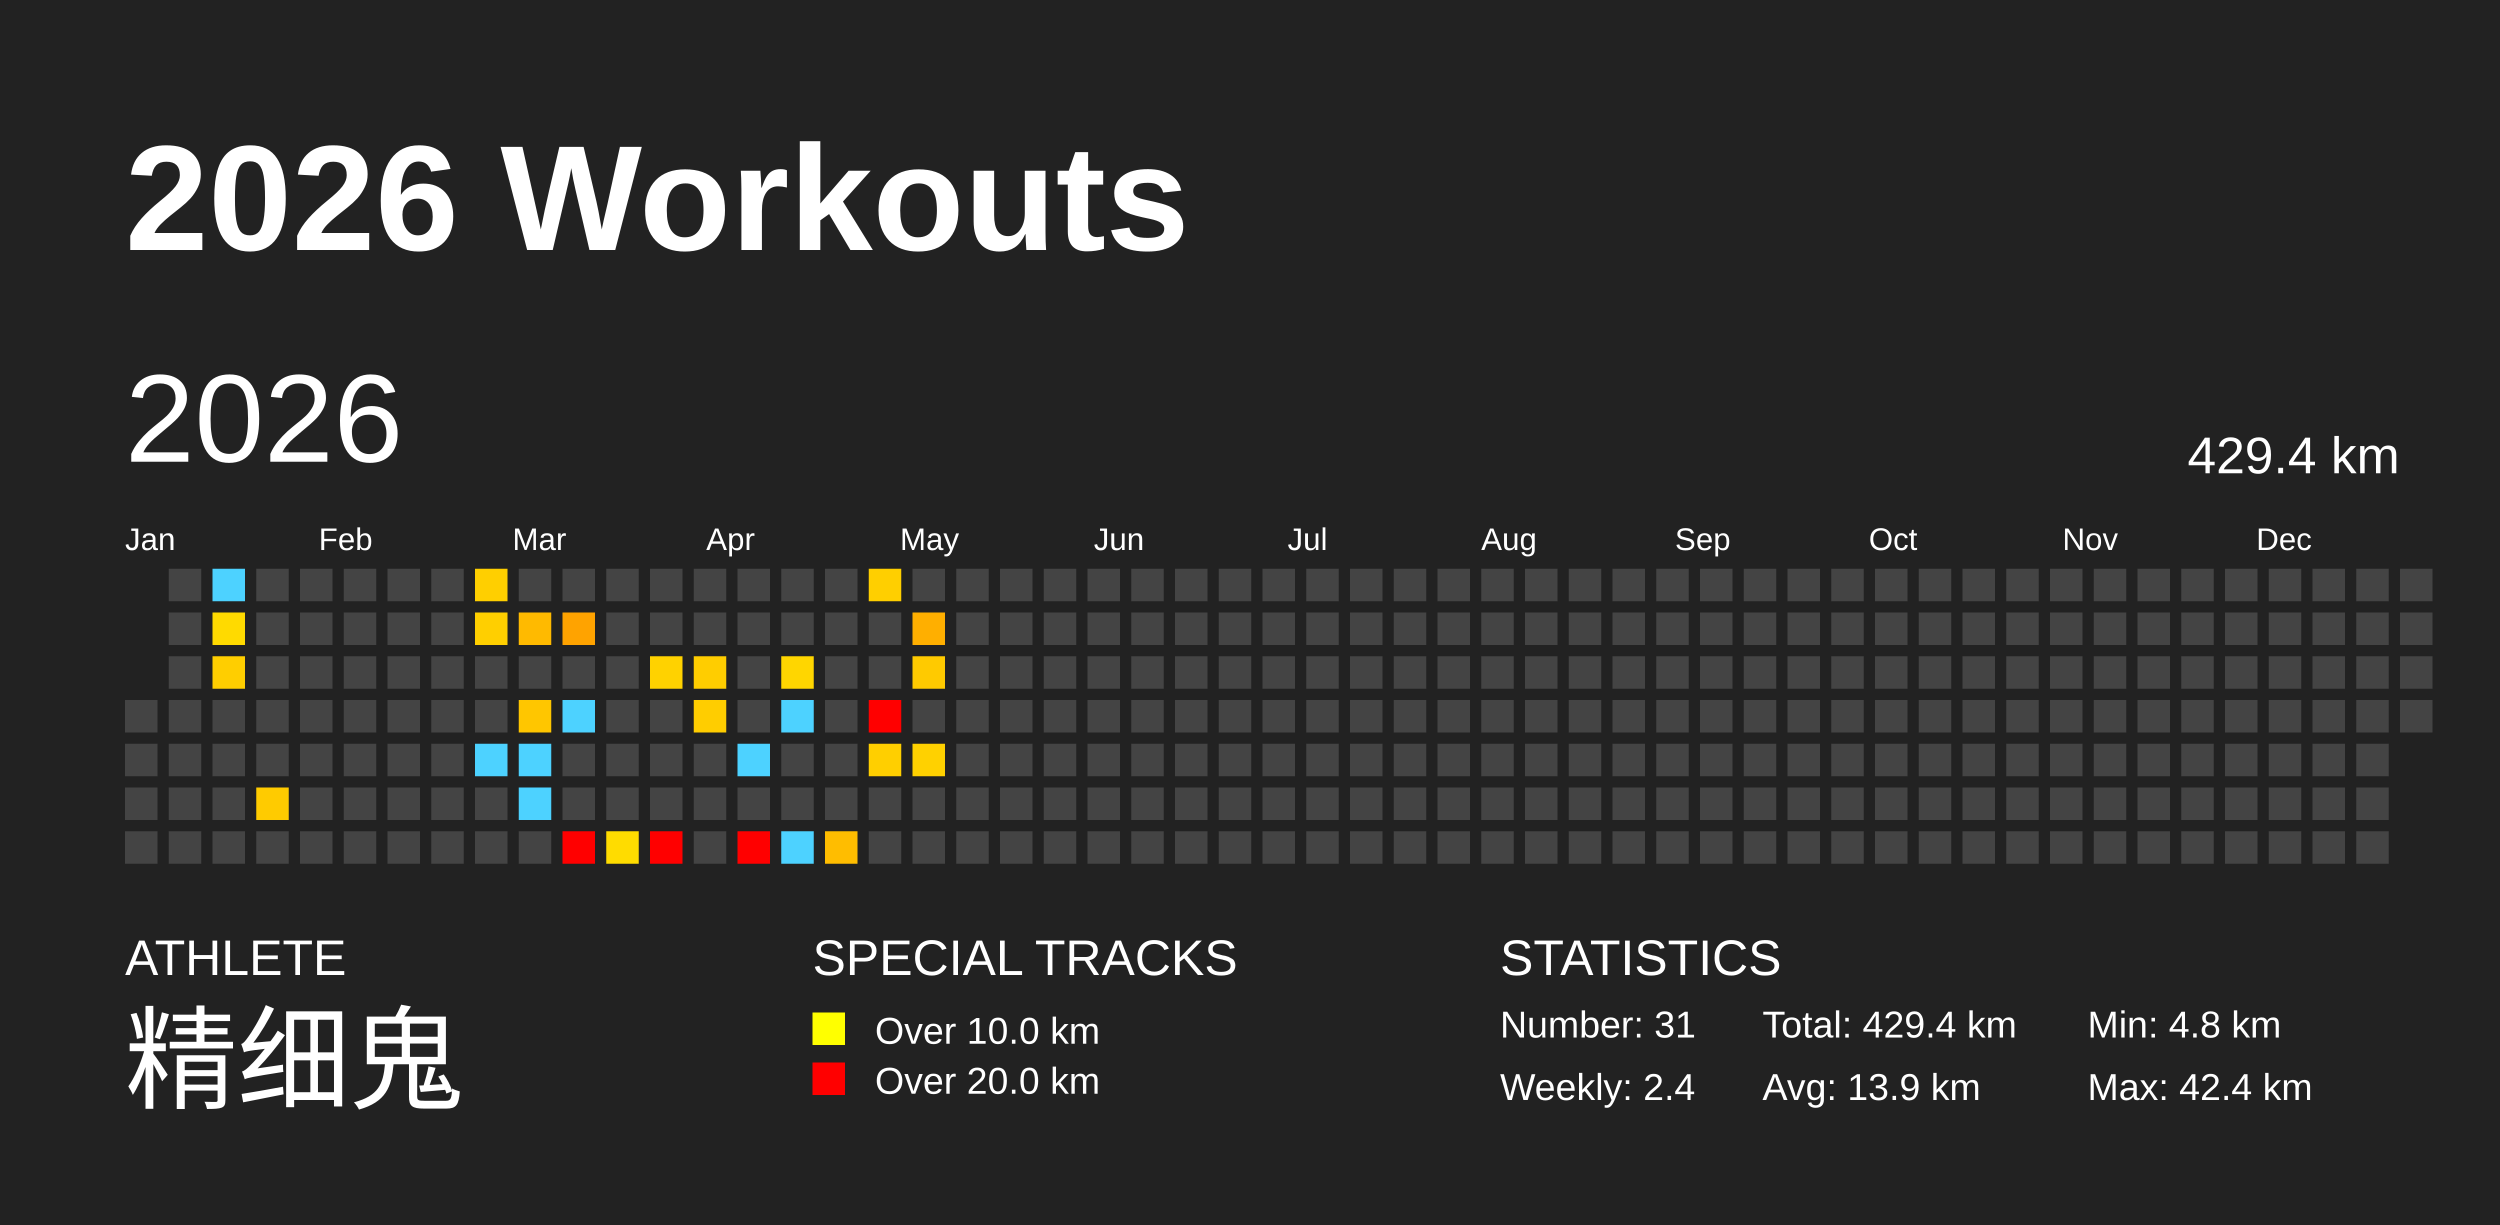
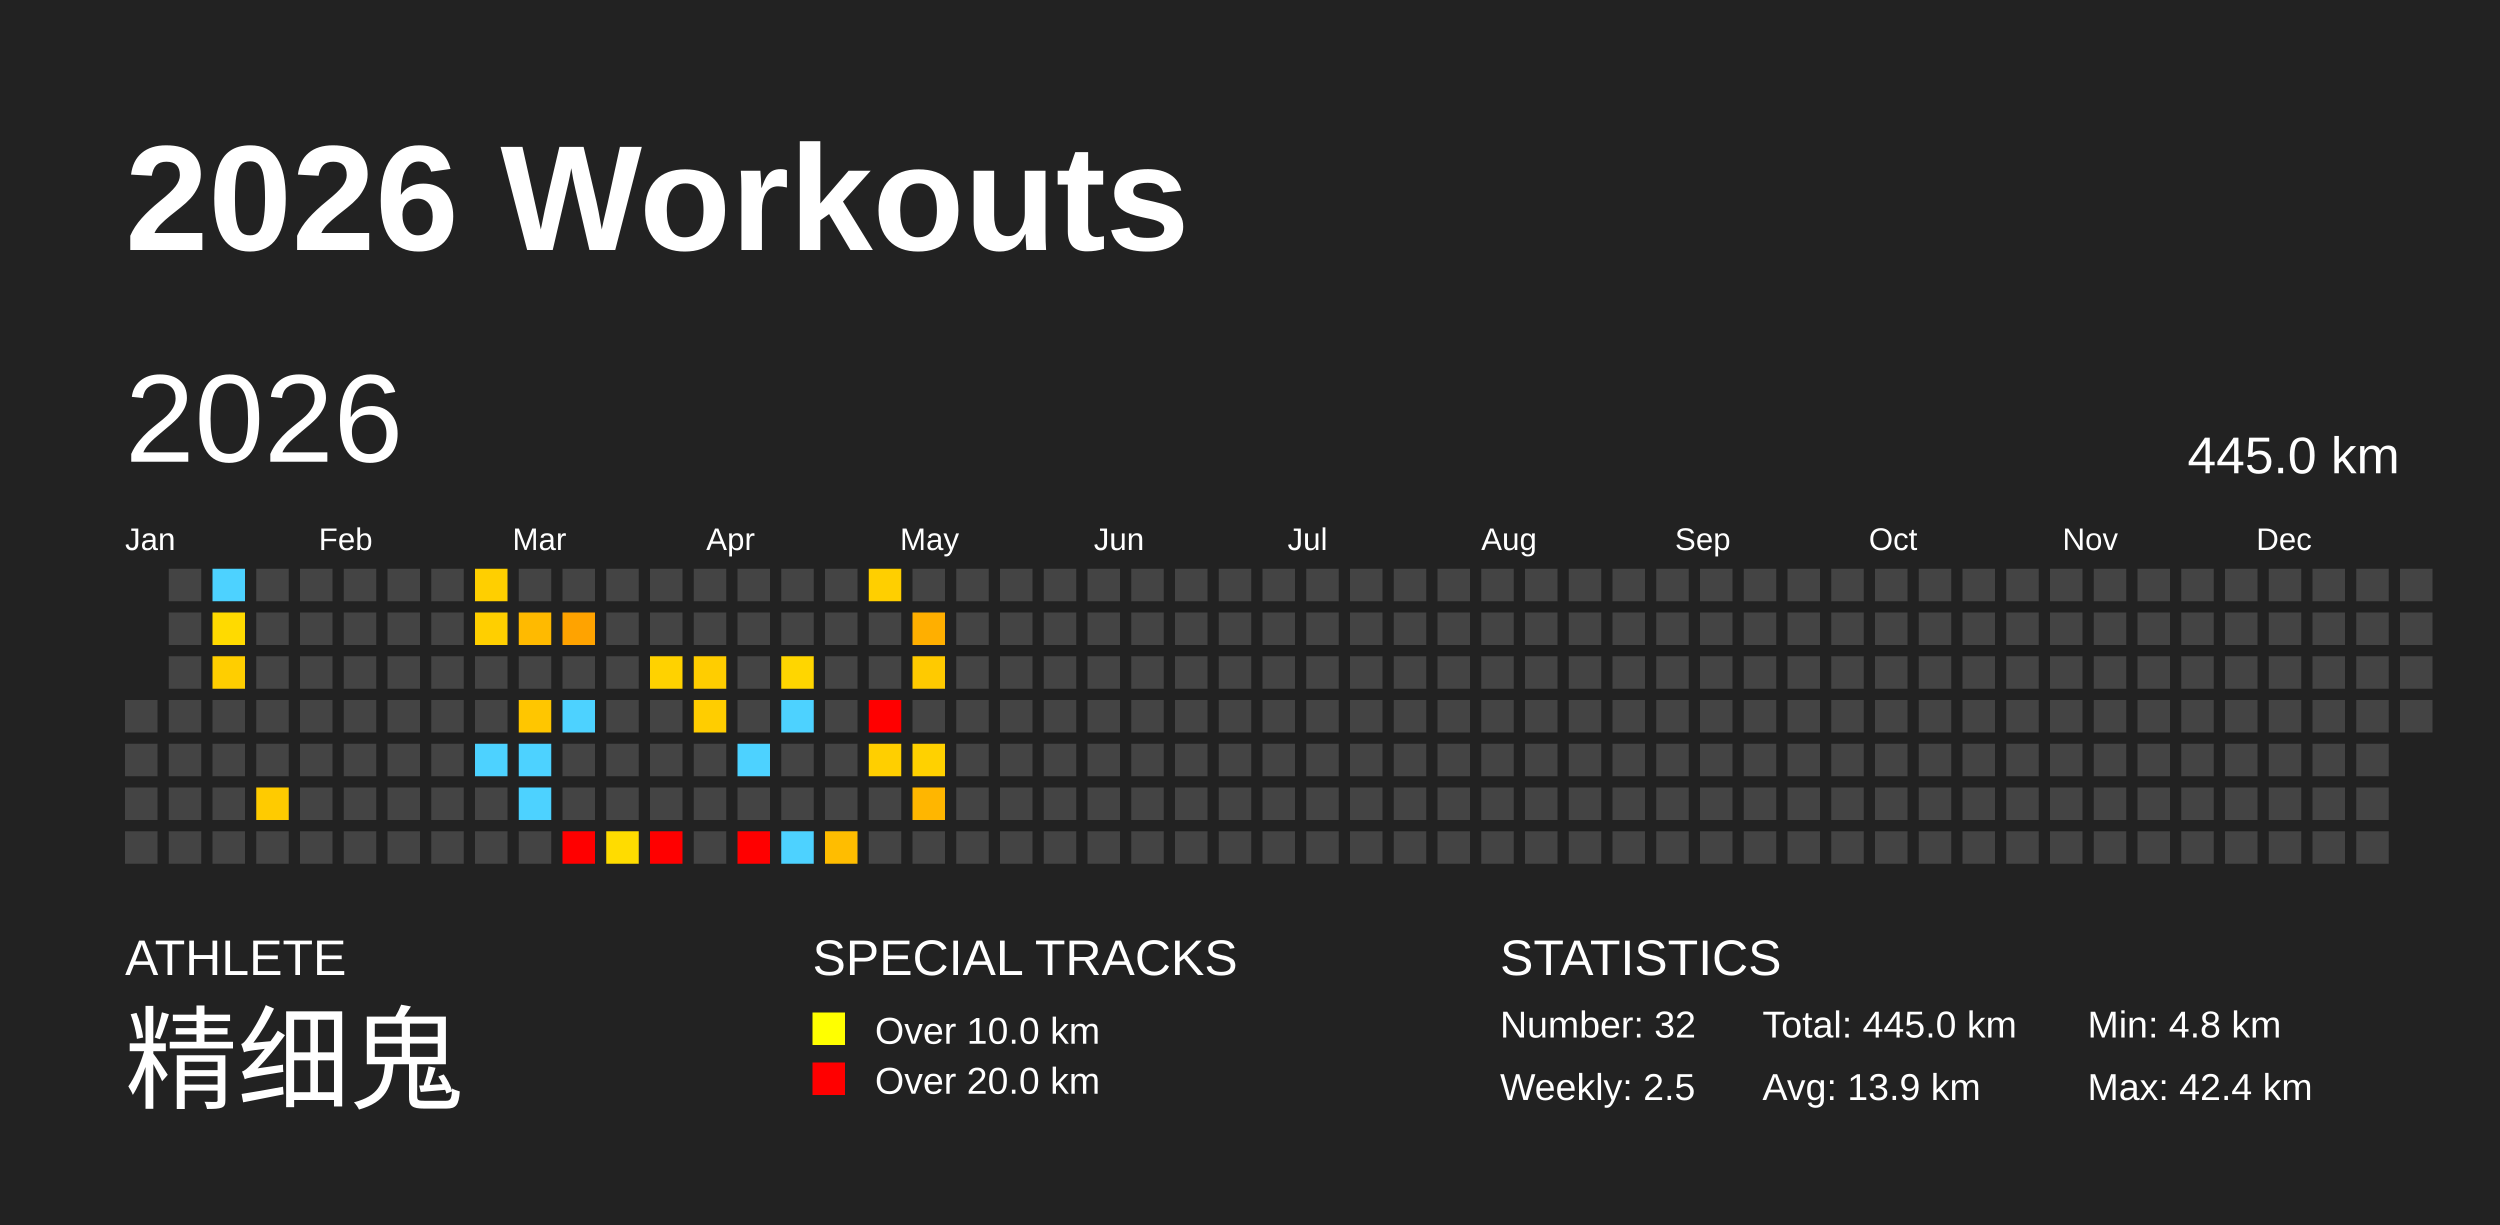
<svg xmlns="http://www.w3.org/2000/svg" baseProfile="full" height="98mm" version="1.1" viewBox="0,0,200,98" width="200mm">
  <defs />
  <rect fill="#222222" height="98" width="200" x="0" y="0" />
  <text fill="#FFFFFF" style="font-size:12px; font-family:Arial; font-weight:bold;" x="10" y="20">2026 Workouts</text>
  <text fill="#FFFFFF" style="font-size:4px; font-family:Arial" x="10" y="78">ATHLETE</text>
  <text fill="#FFFFFF" style="font-size:9px; font-family:Arial" x="10" y="88">精细鬼</text>
  <text fill="#FFFFFF" style="font-size:4px; font-family:Arial" x="65" y="78">SPECIAL TRACKS</text>
  <rect fill="yellow" height="2.6" width="2.6" x="65" y="81" />
  <text fill="#FFFFFF" style="font-size:3px; font-family:Arial" x="70" y="83.5">Over 10.0 km</text>
  <rect fill="red" height="2.6" width="2.6" x="65" y="85" />
  <text fill="#FFFFFF" style="font-size:3px; font-family:Arial" x="70" y="87.5">Over 20.0 km</text>
  <text fill="#FFFFFF" style="font-size:4px; font-family:Arial" x="120" y="78">STATISTICS</text>
-   <text fill="#FFFFFF" style="font-size:3px; font-family:Arial" x="120" y="83">Number: 31</text>
-   <text fill="#FFFFFF" style="font-size:3px; font-family:Arial" x="120" y="88">Weekly: 2.4</text>
-   <text fill="#FFFFFF" style="font-size:3px; font-family:Arial" x="141" y="83">Total: 429.4 km</text>
+   <text fill="#FFFFFF" style="font-size:3px; font-family:Arial" x="120" y="83">Number: 32</text>
+   <text fill="#FFFFFF" style="font-size:3px; font-family:Arial" x="120" y="88">Weekly: 2.5</text>
+   <text fill="#FFFFFF" style="font-size:3px; font-family:Arial" x="141" y="83">Total: 445.0 km</text>
  <text fill="#FFFFFF" style="font-size:3px; font-family:Arial" x="141" y="88">Avg: 13.9 km</text>
  <text fill="#FFFFFF" style="font-size:3px; font-family:Arial" x="167" y="83">Min: 4.8 km</text>
  <text fill="#FFFFFF" style="font-size:3px; font-family:Arial" x="167" y="88">Max: 42.4 km</text>
  <text dominant-baseline="hanging" fill="#FFFFFF" style="font-size:10.0px; font-family:Arial;" x="10" y="30">2026</text>
-   <text dominant-baseline="hanging" fill="#FFFFFF" style="font-size:4.125px; font-family:Arial;" x="175" y="35">429.4 km</text>
+   <text dominant-baseline="hanging" fill="#FFFFFF" style="font-size:4.125px; font-family:Arial;" x="175" y="35">445.0 km</text>
  <text fill="#FFFFFF" style="font-size:2.5px; font-family:Arial" x="10.0" y="44">Jan</text>
  <text fill="#FFFFFF" style="font-size:2.5px; font-family:Arial" x="25.5" y="44">Feb</text>
  <text fill="#FFFFFF" style="font-size:2.5px; font-family:Arial" x="41.0" y="44">Mar</text>
  <text fill="#FFFFFF" style="font-size:2.5px; font-family:Arial" x="56.5" y="44">Apr</text>
  <text fill="#FFFFFF" style="font-size:2.5px; font-family:Arial" x="72.0" y="44">May</text>
  <text fill="#FFFFFF" style="font-size:2.5px; font-family:Arial" x="87.5" y="44">Jun</text>
  <text fill="#FFFFFF" style="font-size:2.5px; font-family:Arial" x="103.0" y="44">Jul</text>
  <text fill="#FFFFFF" style="font-size:2.5px; font-family:Arial" x="118.5" y="44">Aug</text>
  <text fill="#FFFFFF" style="font-size:2.5px; font-family:Arial" x="134.0" y="44">Sep</text>
  <text fill="#FFFFFF" style="font-size:2.5px; font-family:Arial" x="149.5" y="44">Oct</text>
  <text fill="#FFFFFF" style="font-size:2.5px; font-family:Arial" x="165.0" y="44">Nov</text>
  <text fill="#FFFFFF" style="font-size:2.5px; font-family:Arial" x="180.5" y="44">Dec</text>
  <rect fill="#444444" height="2.6" width="2.6" x="10.0" y="56.0" />
  <rect fill="#444444" height="2.6" width="2.6" x="10.0" y="59.5" />
  <rect fill="#444444" height="2.6" width="2.6" x="10.0" y="63.0" />
  <rect fill="#444444" height="2.6" width="2.6" x="10.0" y="66.5" />
  <rect fill="#444444" height="2.6" width="2.6" x="13.5" y="45.5" />
  <rect fill="#444444" height="2.6" width="2.6" x="13.5" y="49.0" />
  <rect fill="#444444" height="2.6" width="2.6" x="13.5" y="52.5" />
  <rect fill="#444444" height="2.6" width="2.6" x="13.5" y="56.0" />
  <rect fill="#444444" height="2.6" width="2.6" x="13.5" y="59.5" />
  <rect fill="#444444" height="2.6" width="2.6" x="13.5" y="63.0" />
  <rect fill="#444444" height="2.6" width="2.6" x="13.5" y="66.5" />
  <rect fill="#4dd2ff" height="2.6" width="2.6" x="17.0" y="45.5" />
  <rect fill="#ffda00" height="2.6" width="2.6" x="17.0" y="49.0" />
  <rect fill="#ffce00" height="2.6" width="2.6" x="17.0" y="52.5" />
  <rect fill="#444444" height="2.6" width="2.6" x="17.0" y="56.0" />
  <rect fill="#444444" height="2.6" width="2.6" x="17.0" y="59.5" />
  <rect fill="#444444" height="2.6" width="2.6" x="17.0" y="63.0" />
  <rect fill="#444444" height="2.6" width="2.6" x="17.0" y="66.5" />
  <rect fill="#444444" height="2.6" width="2.6" x="20.5" y="45.5" />
  <rect fill="#444444" height="2.6" width="2.6" x="20.5" y="49.0" />
  <rect fill="#444444" height="2.6" width="2.6" x="20.5" y="52.5" />
  <rect fill="#444444" height="2.6" width="2.6" x="20.5" y="56.0" />
  <rect fill="#444444" height="2.6" width="2.6" x="20.5" y="59.5" />
  <rect fill="#ffcb00" height="2.6" width="2.6" x="20.5" y="63.0" />
  <rect fill="#444444" height="2.6" width="2.6" x="20.5" y="66.5" />
  <rect fill="#444444" height="2.6" width="2.6" x="24.0" y="45.5" />
  <rect fill="#444444" height="2.6" width="2.6" x="24.0" y="49.0" />
  <rect fill="#444444" height="2.6" width="2.6" x="24.0" y="52.5" />
  <rect fill="#444444" height="2.6" width="2.6" x="24.0" y="56.0" />
  <rect fill="#444444" height="2.6" width="2.6" x="24.0" y="59.5" />
  <rect fill="#444444" height="2.6" width="2.6" x="24.0" y="63.0" />
  <rect fill="#444444" height="2.6" width="2.6" x="24.0" y="66.5" />
  <rect fill="#444444" height="2.6" width="2.6" x="27.5" y="45.5" />
  <rect fill="#444444" height="2.6" width="2.6" x="27.5" y="49.0" />
  <rect fill="#444444" height="2.6" width="2.6" x="27.5" y="52.5" />
  <rect fill="#444444" height="2.6" width="2.6" x="27.5" y="56.0" />
  <rect fill="#444444" height="2.6" width="2.6" x="27.5" y="59.5" />
  <rect fill="#444444" height="2.6" width="2.6" x="27.5" y="63.0" />
  <rect fill="#444444" height="2.6" width="2.6" x="27.5" y="66.5" />
  <rect fill="#444444" height="2.6" width="2.6" x="31.0" y="45.5" />
  <rect fill="#444444" height="2.6" width="2.6" x="31.0" y="49.0" />
  <rect fill="#444444" height="2.6" width="2.6" x="31.0" y="52.5" />
  <rect fill="#444444" height="2.6" width="2.6" x="31.0" y="56.0" />
  <rect fill="#444444" height="2.6" width="2.6" x="31.0" y="59.5" />
  <rect fill="#444444" height="2.6" width="2.6" x="31.0" y="63.0" />
  <rect fill="#444444" height="2.6" width="2.6" x="31.0" y="66.5" />
  <rect fill="#444444" height="2.6" width="2.6" x="34.5" y="45.5" />
  <rect fill="#444444" height="2.6" width="2.6" x="34.5" y="49.0" />
  <rect fill="#444444" height="2.6" width="2.6" x="34.5" y="52.5" />
  <rect fill="#444444" height="2.6" width="2.6" x="34.5" y="56.0" />
  <rect fill="#444444" height="2.6" width="2.6" x="34.5" y="59.5" />
  <rect fill="#444444" height="2.6" width="2.6" x="34.5" y="63.0" />
  <rect fill="#444444" height="2.6" width="2.6" x="34.5" y="66.5" />
  <rect fill="#ffcf00" height="2.6" width="2.6" x="38.0" y="45.5" />
  <rect fill="#ffcf00" height="2.6" width="2.6" x="38.0" y="49.0" />
  <rect fill="#444444" height="2.6" width="2.6" x="38.0" y="52.5" />
  <rect fill="#444444" height="2.6" width="2.6" x="38.0" y="56.0" />
  <rect fill="#4dd2ff" height="2.6" width="2.6" x="38.0" y="59.5" />
  <rect fill="#444444" height="2.6" width="2.6" x="38.0" y="63.0" />
  <rect fill="#444444" height="2.6" width="2.6" x="38.0" y="66.5" />
  <rect fill="#444444" height="2.6" width="2.6" x="41.5" y="45.5" />
  <rect fill="#ffba00" height="2.6" width="2.6" x="41.5" y="49.0" />
  <rect fill="#444444" height="2.6" width="2.6" x="41.5" y="52.5" />
  <rect fill="#ffc600" height="2.6" width="2.6" x="41.5" y="56.0" />
  <rect fill="#4dd2ff" height="2.6" width="2.6" x="41.5" y="59.5" />
  <rect fill="#4dd2ff" height="2.6" width="2.6" x="41.5" y="63.0" />
  <rect fill="#444444" height="2.6" width="2.6" x="41.5" y="66.5" />
  <rect fill="#444444" height="2.6" width="2.6" x="45.0" y="45.5" />
  <rect fill="#ffa300" height="2.6" width="2.6" x="45.0" y="49.0" />
  <rect fill="#444444" height="2.6" width="2.6" x="45.0" y="52.5" />
  <rect fill="#4dd2ff" height="2.6" width="2.6" x="45.0" y="56.0" />
  <rect fill="#444444" height="2.6" width="2.6" x="45.0" y="59.5" />
  <rect fill="#444444" height="2.6" width="2.6" x="45.0" y="63.0" />
  <rect fill="red" height="2.6" width="2.6" x="45.0" y="66.5" />
  <rect fill="#444444" height="2.6" width="2.6" x="48.5" y="45.5" />
  <rect fill="#444444" height="2.6" width="2.6" x="48.5" y="49.0" />
  <rect fill="#444444" height="2.6" width="2.6" x="48.5" y="52.5" />
  <rect fill="#444444" height="2.6" width="2.6" x="48.5" y="56.0" />
  <rect fill="#444444" height="2.6" width="2.6" x="48.5" y="59.5" />
  <rect fill="#444444" height="2.6" width="2.6" x="48.5" y="63.0" />
  <rect fill="#ffdc00" height="2.6" width="2.6" x="48.5" y="66.5" />
  <rect fill="#444444" height="2.6" width="2.6" x="52.0" y="45.5" />
  <rect fill="#444444" height="2.6" width="2.6" x="52.0" y="49.0" />
  <rect fill="#ffd200" height="2.6" width="2.6" x="52.0" y="52.5" />
  <rect fill="#444444" height="2.6" width="2.6" x="52.0" y="56.0" />
  <rect fill="#444444" height="2.6" width="2.6" x="52.0" y="59.5" />
  <rect fill="#444444" height="2.6" width="2.6" x="52.0" y="63.0" />
  <rect fill="red" height="2.6" width="2.6" x="52.0" y="66.5" />
  <rect fill="#444444" height="2.6" width="2.6" x="55.5" y="45.5" />
  <rect fill="#444444" height="2.6" width="2.6" x="55.5" y="49.0" />
  <rect fill="#ffcd00" height="2.6" width="2.6" x="55.5" y="52.5" />
  <rect fill="#ffcd00" height="2.6" width="2.6" x="55.5" y="56.0" />
  <rect fill="#444444" height="2.6" width="2.6" x="55.5" y="59.5" />
  <rect fill="#444444" height="2.6" width="2.6" x="55.5" y="63.0" />
  <rect fill="#444444" height="2.6" width="2.6" x="55.5" y="66.5" />
  <rect fill="#444444" height="2.6" width="2.6" x="59.0" y="45.5" />
  <rect fill="#444444" height="2.6" width="2.6" x="59.0" y="49.0" />
  <rect fill="#444444" height="2.6" width="2.6" x="59.0" y="52.5" />
  <rect fill="#444444" height="2.6" width="2.6" x="59.0" y="56.0" />
  <rect fill="#4dd2ff" height="2.6" width="2.6" x="59.0" y="59.5" />
  <rect fill="#444444" height="2.6" width="2.6" x="59.0" y="63.0" />
  <rect fill="red" height="2.6" width="2.6" x="59.0" y="66.5" />
  <rect fill="#444444" height="2.6" width="2.6" x="62.5" y="45.5" />
  <rect fill="#444444" height="2.6" width="2.6" x="62.5" y="49.0" />
  <rect fill="#ffd600" height="2.6" width="2.6" x="62.5" y="52.5" />
  <rect fill="#4dd2ff" height="2.6" width="2.6" x="62.5" y="56.0" />
  <rect fill="#444444" height="2.6" width="2.6" x="62.5" y="59.5" />
  <rect fill="#444444" height="2.6" width="2.6" x="62.5" y="63.0" />
  <rect fill="#4dd2ff" height="2.6" width="2.6" x="62.5" y="66.5" />
  <rect fill="#444444" height="2.6" width="2.6" x="66.0" y="45.5" />
  <rect fill="#444444" height="2.6" width="2.6" x="66.0" y="49.0" />
  <rect fill="#444444" height="2.6" width="2.6" x="66.0" y="52.5" />
  <rect fill="#444444" height="2.6" width="2.6" x="66.0" y="56.0" />
  <rect fill="#444444" height="2.6" width="2.6" x="66.0" y="59.5" />
  <rect fill="#444444" height="2.6" width="2.6" x="66.0" y="63.0" />
  <rect fill="#ffbd00" height="2.6" width="2.6" x="66.0" y="66.5" />
  <rect fill="#ffcf00" height="2.6" width="2.6" x="69.5" y="45.5" />
  <rect fill="#444444" height="2.6" width="2.6" x="69.5" y="49.0" />
  <rect fill="#444444" height="2.6" width="2.6" x="69.5" y="52.5" />
  <rect fill="red" height="2.6" width="2.6" x="69.5" y="56.0" />
  <rect fill="#ffcf00" height="2.6" width="2.6" x="69.5" y="59.5" />
  <rect fill="#444444" height="2.6" width="2.6" x="69.5" y="63.0" />
  <rect fill="#444444" height="2.6" width="2.6" x="69.5" y="66.5" />
  <rect fill="#444444" height="2.6" width="2.6" x="73.0" y="45.5" />
  <rect fill="#ffaf00" height="2.6" width="2.6" x="73.0" y="49.0" />
  <rect fill="#ffca00" height="2.6" width="2.6" x="73.0" y="52.5" />
  <rect fill="#444444" height="2.6" width="2.6" x="73.0" y="56.0" />
  <rect fill="#ffd100" height="2.6" width="2.6" x="73.0" y="59.5" />
-   <rect fill="#444444" height="2.6" width="2.6" x="73.0" y="63.0" />
+   <rect fill="#ffb600" height="2.6" width="2.6" x="73.0" y="63.0" />
  <rect fill="#444444" height="2.6" width="2.6" x="73.0" y="66.5" />
  <rect fill="#444444" height="2.6" width="2.6" x="76.5" y="45.5" />
  <rect fill="#444444" height="2.6" width="2.6" x="76.5" y="49.0" />
  <rect fill="#444444" height="2.6" width="2.6" x="76.5" y="52.5" />
  <rect fill="#444444" height="2.6" width="2.6" x="76.5" y="56.0" />
  <rect fill="#444444" height="2.6" width="2.6" x="76.5" y="59.5" />
  <rect fill="#444444" height="2.6" width="2.6" x="76.5" y="63.0" />
  <rect fill="#444444" height="2.6" width="2.6" x="76.5" y="66.5" />
  <rect fill="#444444" height="2.6" width="2.6" x="80.0" y="45.5" />
  <rect fill="#444444" height="2.6" width="2.6" x="80.0" y="49.0" />
  <rect fill="#444444" height="2.6" width="2.6" x="80.0" y="52.5" />
  <rect fill="#444444" height="2.6" width="2.6" x="80.0" y="56.0" />
  <rect fill="#444444" height="2.6" width="2.6" x="80.0" y="59.5" />
  <rect fill="#444444" height="2.6" width="2.6" x="80.0" y="63.0" />
  <rect fill="#444444" height="2.6" width="2.6" x="80.0" y="66.5" />
  <rect fill="#444444" height="2.6" width="2.6" x="83.5" y="45.5" />
  <rect fill="#444444" height="2.6" width="2.6" x="83.5" y="49.0" />
  <rect fill="#444444" height="2.6" width="2.6" x="83.5" y="52.5" />
  <rect fill="#444444" height="2.6" width="2.6" x="83.5" y="56.0" />
  <rect fill="#444444" height="2.6" width="2.6" x="83.5" y="59.5" />
  <rect fill="#444444" height="2.6" width="2.6" x="83.5" y="63.0" />
  <rect fill="#444444" height="2.6" width="2.6" x="83.5" y="66.5" />
  <rect fill="#444444" height="2.6" width="2.6" x="87.0" y="45.5" />
  <rect fill="#444444" height="2.6" width="2.6" x="87.0" y="49.0" />
  <rect fill="#444444" height="2.6" width="2.6" x="87.0" y="52.5" />
  <rect fill="#444444" height="2.6" width="2.6" x="87.0" y="56.0" />
  <rect fill="#444444" height="2.6" width="2.6" x="87.0" y="59.5" />
  <rect fill="#444444" height="2.6" width="2.6" x="87.0" y="63.0" />
  <rect fill="#444444" height="2.6" width="2.6" x="87.0" y="66.5" />
  <rect fill="#444444" height="2.6" width="2.6" x="90.5" y="45.5" />
  <rect fill="#444444" height="2.6" width="2.6" x="90.5" y="49.0" />
  <rect fill="#444444" height="2.6" width="2.6" x="90.5" y="52.5" />
  <rect fill="#444444" height="2.6" width="2.6" x="90.5" y="56.0" />
  <rect fill="#444444" height="2.6" width="2.6" x="90.5" y="59.5" />
  <rect fill="#444444" height="2.6" width="2.6" x="90.5" y="63.0" />
  <rect fill="#444444" height="2.6" width="2.6" x="90.5" y="66.5" />
  <rect fill="#444444" height="2.6" width="2.6" x="94.0" y="45.5" />
  <rect fill="#444444" height="2.6" width="2.6" x="94.0" y="49.0" />
  <rect fill="#444444" height="2.6" width="2.6" x="94.0" y="52.5" />
  <rect fill="#444444" height="2.6" width="2.6" x="94.0" y="56.0" />
  <rect fill="#444444" height="2.6" width="2.6" x="94.0" y="59.5" />
  <rect fill="#444444" height="2.6" width="2.6" x="94.0" y="63.0" />
  <rect fill="#444444" height="2.6" width="2.6" x="94.0" y="66.5" />
  <rect fill="#444444" height="2.6" width="2.6" x="97.5" y="45.5" />
  <rect fill="#444444" height="2.6" width="2.6" x="97.5" y="49.0" />
  <rect fill="#444444" height="2.6" width="2.6" x="97.5" y="52.5" />
  <rect fill="#444444" height="2.6" width="2.6" x="97.5" y="56.0" />
  <rect fill="#444444" height="2.6" width="2.6" x="97.5" y="59.5" />
  <rect fill="#444444" height="2.6" width="2.6" x="97.5" y="63.0" />
  <rect fill="#444444" height="2.6" width="2.6" x="97.5" y="66.5" />
  <rect fill="#444444" height="2.6" width="2.6" x="101.0" y="45.5" />
  <rect fill="#444444" height="2.6" width="2.6" x="101.0" y="49.0" />
  <rect fill="#444444" height="2.6" width="2.6" x="101.0" y="52.5" />
  <rect fill="#444444" height="2.6" width="2.6" x="101.0" y="56.0" />
  <rect fill="#444444" height="2.6" width="2.6" x="101.0" y="59.5" />
  <rect fill="#444444" height="2.6" width="2.6" x="101.0" y="63.0" />
  <rect fill="#444444" height="2.6" width="2.6" x="101.0" y="66.5" />
  <rect fill="#444444" height="2.6" width="2.6" x="104.5" y="45.5" />
  <rect fill="#444444" height="2.6" width="2.6" x="104.5" y="49.0" />
  <rect fill="#444444" height="2.6" width="2.6" x="104.5" y="52.5" />
  <rect fill="#444444" height="2.6" width="2.6" x="104.5" y="56.0" />
  <rect fill="#444444" height="2.6" width="2.6" x="104.5" y="59.5" />
  <rect fill="#444444" height="2.6" width="2.6" x="104.5" y="63.0" />
  <rect fill="#444444" height="2.6" width="2.6" x="104.5" y="66.5" />
  <rect fill="#444444" height="2.6" width="2.6" x="108.0" y="45.5" />
  <rect fill="#444444" height="2.6" width="2.6" x="108.0" y="49.0" />
  <rect fill="#444444" height="2.6" width="2.6" x="108.0" y="52.5" />
  <rect fill="#444444" height="2.6" width="2.6" x="108.0" y="56.0" />
  <rect fill="#444444" height="2.6" width="2.6" x="108.0" y="59.5" />
  <rect fill="#444444" height="2.6" width="2.6" x="108.0" y="63.0" />
  <rect fill="#444444" height="2.6" width="2.6" x="108.0" y="66.5" />
  <rect fill="#444444" height="2.6" width="2.6" x="111.5" y="45.5" />
  <rect fill="#444444" height="2.6" width="2.6" x="111.5" y="49.0" />
  <rect fill="#444444" height="2.6" width="2.6" x="111.5" y="52.5" />
  <rect fill="#444444" height="2.6" width="2.6" x="111.5" y="56.0" />
  <rect fill="#444444" height="2.6" width="2.6" x="111.5" y="59.5" />
  <rect fill="#444444" height="2.6" width="2.6" x="111.5" y="63.0" />
  <rect fill="#444444" height="2.6" width="2.6" x="111.5" y="66.5" />
  <rect fill="#444444" height="2.6" width="2.6" x="115.0" y="45.5" />
  <rect fill="#444444" height="2.6" width="2.6" x="115.0" y="49.0" />
  <rect fill="#444444" height="2.6" width="2.6" x="115.0" y="52.5" />
  <rect fill="#444444" height="2.6" width="2.6" x="115.0" y="56.0" />
  <rect fill="#444444" height="2.6" width="2.6" x="115.0" y="59.5" />
  <rect fill="#444444" height="2.6" width="2.6" x="115.0" y="63.0" />
  <rect fill="#444444" height="2.6" width="2.6" x="115.0" y="66.5" />
  <rect fill="#444444" height="2.6" width="2.6" x="118.5" y="45.5" />
  <rect fill="#444444" height="2.6" width="2.6" x="118.5" y="49.0" />
  <rect fill="#444444" height="2.6" width="2.6" x="118.5" y="52.5" />
  <rect fill="#444444" height="2.6" width="2.6" x="118.5" y="56.0" />
  <rect fill="#444444" height="2.6" width="2.6" x="118.5" y="59.5" />
  <rect fill="#444444" height="2.6" width="2.6" x="118.5" y="63.0" />
  <rect fill="#444444" height="2.6" width="2.6" x="118.5" y="66.5" />
  <rect fill="#444444" height="2.6" width="2.6" x="122.0" y="45.5" />
  <rect fill="#444444" height="2.6" width="2.6" x="122.0" y="49.0" />
  <rect fill="#444444" height="2.6" width="2.6" x="122.0" y="52.5" />
  <rect fill="#444444" height="2.6" width="2.6" x="122.0" y="56.0" />
  <rect fill="#444444" height="2.6" width="2.6" x="122.0" y="59.5" />
  <rect fill="#444444" height="2.6" width="2.6" x="122.0" y="63.0" />
  <rect fill="#444444" height="2.6" width="2.6" x="122.0" y="66.5" />
  <rect fill="#444444" height="2.6" width="2.6" x="125.5" y="45.5" />
  <rect fill="#444444" height="2.6" width="2.6" x="125.5" y="49.0" />
  <rect fill="#444444" height="2.6" width="2.6" x="125.5" y="52.5" />
  <rect fill="#444444" height="2.6" width="2.6" x="125.5" y="56.0" />
  <rect fill="#444444" height="2.6" width="2.6" x="125.5" y="59.5" />
  <rect fill="#444444" height="2.6" width="2.6" x="125.5" y="63.0" />
  <rect fill="#444444" height="2.6" width="2.6" x="125.5" y="66.5" />
  <rect fill="#444444" height="2.6" width="2.6" x="129.0" y="45.5" />
  <rect fill="#444444" height="2.6" width="2.6" x="129.0" y="49.0" />
  <rect fill="#444444" height="2.6" width="2.6" x="129.0" y="52.5" />
  <rect fill="#444444" height="2.6" width="2.6" x="129.0" y="56.0" />
  <rect fill="#444444" height="2.6" width="2.6" x="129.0" y="59.5" />
  <rect fill="#444444" height="2.6" width="2.6" x="129.0" y="63.0" />
  <rect fill="#444444" height="2.6" width="2.6" x="129.0" y="66.5" />
  <rect fill="#444444" height="2.6" width="2.6" x="132.5" y="45.5" />
  <rect fill="#444444" height="2.6" width="2.6" x="132.5" y="49.0" />
  <rect fill="#444444" height="2.6" width="2.6" x="132.5" y="52.5" />
  <rect fill="#444444" height="2.6" width="2.6" x="132.5" y="56.0" />
  <rect fill="#444444" height="2.6" width="2.6" x="132.5" y="59.5" />
  <rect fill="#444444" height="2.6" width="2.6" x="132.5" y="63.0" />
  <rect fill="#444444" height="2.6" width="2.6" x="132.5" y="66.5" />
  <rect fill="#444444" height="2.6" width="2.6" x="136.0" y="45.5" />
  <rect fill="#444444" height="2.6" width="2.6" x="136.0" y="49.0" />
  <rect fill="#444444" height="2.6" width="2.6" x="136.0" y="52.5" />
  <rect fill="#444444" height="2.6" width="2.6" x="136.0" y="56.0" />
  <rect fill="#444444" height="2.6" width="2.6" x="136.0" y="59.5" />
  <rect fill="#444444" height="2.6" width="2.6" x="136.0" y="63.0" />
  <rect fill="#444444" height="2.6" width="2.6" x="136.0" y="66.5" />
  <rect fill="#444444" height="2.6" width="2.6" x="139.5" y="45.5" />
  <rect fill="#444444" height="2.6" width="2.6" x="139.5" y="49.0" />
  <rect fill="#444444" height="2.6" width="2.6" x="139.5" y="52.5" />
  <rect fill="#444444" height="2.6" width="2.6" x="139.5" y="56.0" />
  <rect fill="#444444" height="2.6" width="2.6" x="139.5" y="59.5" />
  <rect fill="#444444" height="2.6" width="2.6" x="139.5" y="63.0" />
  <rect fill="#444444" height="2.6" width="2.6" x="139.5" y="66.5" />
  <rect fill="#444444" height="2.6" width="2.6" x="143.0" y="45.5" />
  <rect fill="#444444" height="2.6" width="2.6" x="143.0" y="49.0" />
  <rect fill="#444444" height="2.6" width="2.6" x="143.0" y="52.5" />
  <rect fill="#444444" height="2.6" width="2.6" x="143.0" y="56.0" />
  <rect fill="#444444" height="2.6" width="2.6" x="143.0" y="59.5" />
  <rect fill="#444444" height="2.6" width="2.6" x="143.0" y="63.0" />
  <rect fill="#444444" height="2.6" width="2.6" x="143.0" y="66.5" />
  <rect fill="#444444" height="2.6" width="2.6" x="146.5" y="45.5" />
  <rect fill="#444444" height="2.6" width="2.6" x="146.5" y="49.0" />
  <rect fill="#444444" height="2.6" width="2.6" x="146.5" y="52.5" />
  <rect fill="#444444" height="2.6" width="2.6" x="146.5" y="56.0" />
  <rect fill="#444444" height="2.6" width="2.6" x="146.5" y="59.5" />
  <rect fill="#444444" height="2.6" width="2.6" x="146.5" y="63.0" />
  <rect fill="#444444" height="2.6" width="2.6" x="146.5" y="66.5" />
  <rect fill="#444444" height="2.6" width="2.6" x="150.0" y="45.5" />
  <rect fill="#444444" height="2.6" width="2.6" x="150.0" y="49.0" />
  <rect fill="#444444" height="2.6" width="2.6" x="150.0" y="52.5" />
  <rect fill="#444444" height="2.6" width="2.6" x="150.0" y="56.0" />
  <rect fill="#444444" height="2.6" width="2.6" x="150.0" y="59.5" />
  <rect fill="#444444" height="2.6" width="2.6" x="150.0" y="63.0" />
  <rect fill="#444444" height="2.6" width="2.6" x="150.0" y="66.5" />
  <rect fill="#444444" height="2.6" width="2.6" x="153.5" y="45.5" />
  <rect fill="#444444" height="2.6" width="2.6" x="153.5" y="49.0" />
  <rect fill="#444444" height="2.6" width="2.6" x="153.5" y="52.5" />
  <rect fill="#444444" height="2.6" width="2.6" x="153.5" y="56.0" />
  <rect fill="#444444" height="2.6" width="2.6" x="153.5" y="59.5" />
  <rect fill="#444444" height="2.6" width="2.6" x="153.5" y="63.0" />
  <rect fill="#444444" height="2.6" width="2.6" x="153.5" y="66.5" />
  <rect fill="#444444" height="2.6" width="2.6" x="157.0" y="45.5" />
  <rect fill="#444444" height="2.6" width="2.6" x="157.0" y="49.0" />
  <rect fill="#444444" height="2.6" width="2.6" x="157.0" y="52.5" />
  <rect fill="#444444" height="2.6" width="2.6" x="157.0" y="56.0" />
  <rect fill="#444444" height="2.6" width="2.6" x="157.0" y="59.5" />
  <rect fill="#444444" height="2.6" width="2.6" x="157.0" y="63.0" />
  <rect fill="#444444" height="2.6" width="2.6" x="157.0" y="66.5" />
  <rect fill="#444444" height="2.6" width="2.6" x="160.5" y="45.5" />
  <rect fill="#444444" height="2.6" width="2.6" x="160.5" y="49.0" />
  <rect fill="#444444" height="2.6" width="2.6" x="160.5" y="52.5" />
  <rect fill="#444444" height="2.6" width="2.6" x="160.5" y="56.0" />
  <rect fill="#444444" height="2.6" width="2.6" x="160.5" y="59.5" />
  <rect fill="#444444" height="2.6" width="2.6" x="160.5" y="63.0" />
  <rect fill="#444444" height="2.6" width="2.6" x="160.5" y="66.5" />
  <rect fill="#444444" height="2.6" width="2.6" x="164.0" y="45.5" />
  <rect fill="#444444" height="2.6" width="2.6" x="164.0" y="49.0" />
  <rect fill="#444444" height="2.6" width="2.6" x="164.0" y="52.5" />
  <rect fill="#444444" height="2.6" width="2.6" x="164.0" y="56.0" />
  <rect fill="#444444" height="2.6" width="2.6" x="164.0" y="59.5" />
  <rect fill="#444444" height="2.6" width="2.6" x="164.0" y="63.0" />
  <rect fill="#444444" height="2.6" width="2.6" x="164.0" y="66.5" />
  <rect fill="#444444" height="2.6" width="2.6" x="167.5" y="45.5" />
  <rect fill="#444444" height="2.6" width="2.6" x="167.5" y="49.0" />
  <rect fill="#444444" height="2.6" width="2.6" x="167.5" y="52.5" />
  <rect fill="#444444" height="2.6" width="2.6" x="167.5" y="56.0" />
  <rect fill="#444444" height="2.6" width="2.6" x="167.5" y="59.5" />
  <rect fill="#444444" height="2.6" width="2.6" x="167.5" y="63.0" />
  <rect fill="#444444" height="2.6" width="2.6" x="167.5" y="66.5" />
  <rect fill="#444444" height="2.6" width="2.6" x="171.0" y="45.5" />
  <rect fill="#444444" height="2.6" width="2.6" x="171.0" y="49.0" />
  <rect fill="#444444" height="2.6" width="2.6" x="171.0" y="52.5" />
  <rect fill="#444444" height="2.6" width="2.6" x="171.0" y="56.0" />
  <rect fill="#444444" height="2.6" width="2.6" x="171.0" y="59.5" />
  <rect fill="#444444" height="2.6" width="2.6" x="171.0" y="63.0" />
  <rect fill="#444444" height="2.6" width="2.6" x="171.0" y="66.5" />
  <rect fill="#444444" height="2.6" width="2.6" x="174.5" y="45.5" />
  <rect fill="#444444" height="2.6" width="2.6" x="174.5" y="49.0" />
  <rect fill="#444444" height="2.6" width="2.6" x="174.5" y="52.5" />
  <rect fill="#444444" height="2.6" width="2.6" x="174.5" y="56.0" />
  <rect fill="#444444" height="2.6" width="2.6" x="174.5" y="59.5" />
  <rect fill="#444444" height="2.6" width="2.6" x="174.5" y="63.0" />
  <rect fill="#444444" height="2.6" width="2.6" x="174.5" y="66.5" />
  <rect fill="#444444" height="2.6" width="2.6" x="178.0" y="45.5" />
  <rect fill="#444444" height="2.6" width="2.6" x="178.0" y="49.0" />
  <rect fill="#444444" height="2.6" width="2.6" x="178.0" y="52.5" />
  <rect fill="#444444" height="2.6" width="2.6" x="178.0" y="56.0" />
  <rect fill="#444444" height="2.6" width="2.6" x="178.0" y="59.5" />
  <rect fill="#444444" height="2.6" width="2.6" x="178.0" y="63.0" />
  <rect fill="#444444" height="2.6" width="2.6" x="178.0" y="66.5" />
  <rect fill="#444444" height="2.6" width="2.6" x="181.5" y="45.5" />
  <rect fill="#444444" height="2.6" width="2.6" x="181.5" y="49.0" />
  <rect fill="#444444" height="2.6" width="2.6" x="181.5" y="52.5" />
  <rect fill="#444444" height="2.6" width="2.6" x="181.5" y="56.0" />
  <rect fill="#444444" height="2.6" width="2.6" x="181.5" y="59.5" />
  <rect fill="#444444" height="2.6" width="2.6" x="181.5" y="63.0" />
  <rect fill="#444444" height="2.6" width="2.6" x="181.5" y="66.5" />
  <rect fill="#444444" height="2.6" width="2.6" x="185.0" y="45.5" />
  <rect fill="#444444" height="2.6" width="2.6" x="185.0" y="49.0" />
  <rect fill="#444444" height="2.6" width="2.6" x="185.0" y="52.5" />
  <rect fill="#444444" height="2.6" width="2.6" x="185.0" y="56.0" />
  <rect fill="#444444" height="2.6" width="2.6" x="185.0" y="59.5" />
  <rect fill="#444444" height="2.6" width="2.6" x="185.0" y="63.0" />
  <rect fill="#444444" height="2.6" width="2.6" x="185.0" y="66.5" />
  <rect fill="#444444" height="2.6" width="2.6" x="188.5" y="45.5" />
  <rect fill="#444444" height="2.6" width="2.6" x="188.5" y="49.0" />
  <rect fill="#444444" height="2.6" width="2.6" x="188.5" y="52.5" />
  <rect fill="#444444" height="2.6" width="2.6" x="188.5" y="56.0" />
  <rect fill="#444444" height="2.6" width="2.6" x="188.5" y="59.5" />
  <rect fill="#444444" height="2.6" width="2.6" x="188.5" y="63.0" />
  <rect fill="#444444" height="2.6" width="2.6" x="188.5" y="66.5" />
  <rect fill="#444444" height="2.6" width="2.6" x="192.0" y="45.5" />
  <rect fill="#444444" height="2.6" width="2.6" x="192.0" y="49.0" />
  <rect fill="#444444" height="2.6" width="2.6" x="192.0" y="52.5" />
  <rect fill="#444444" height="2.6" width="2.6" x="192.0" y="56.0" />
</svg>
